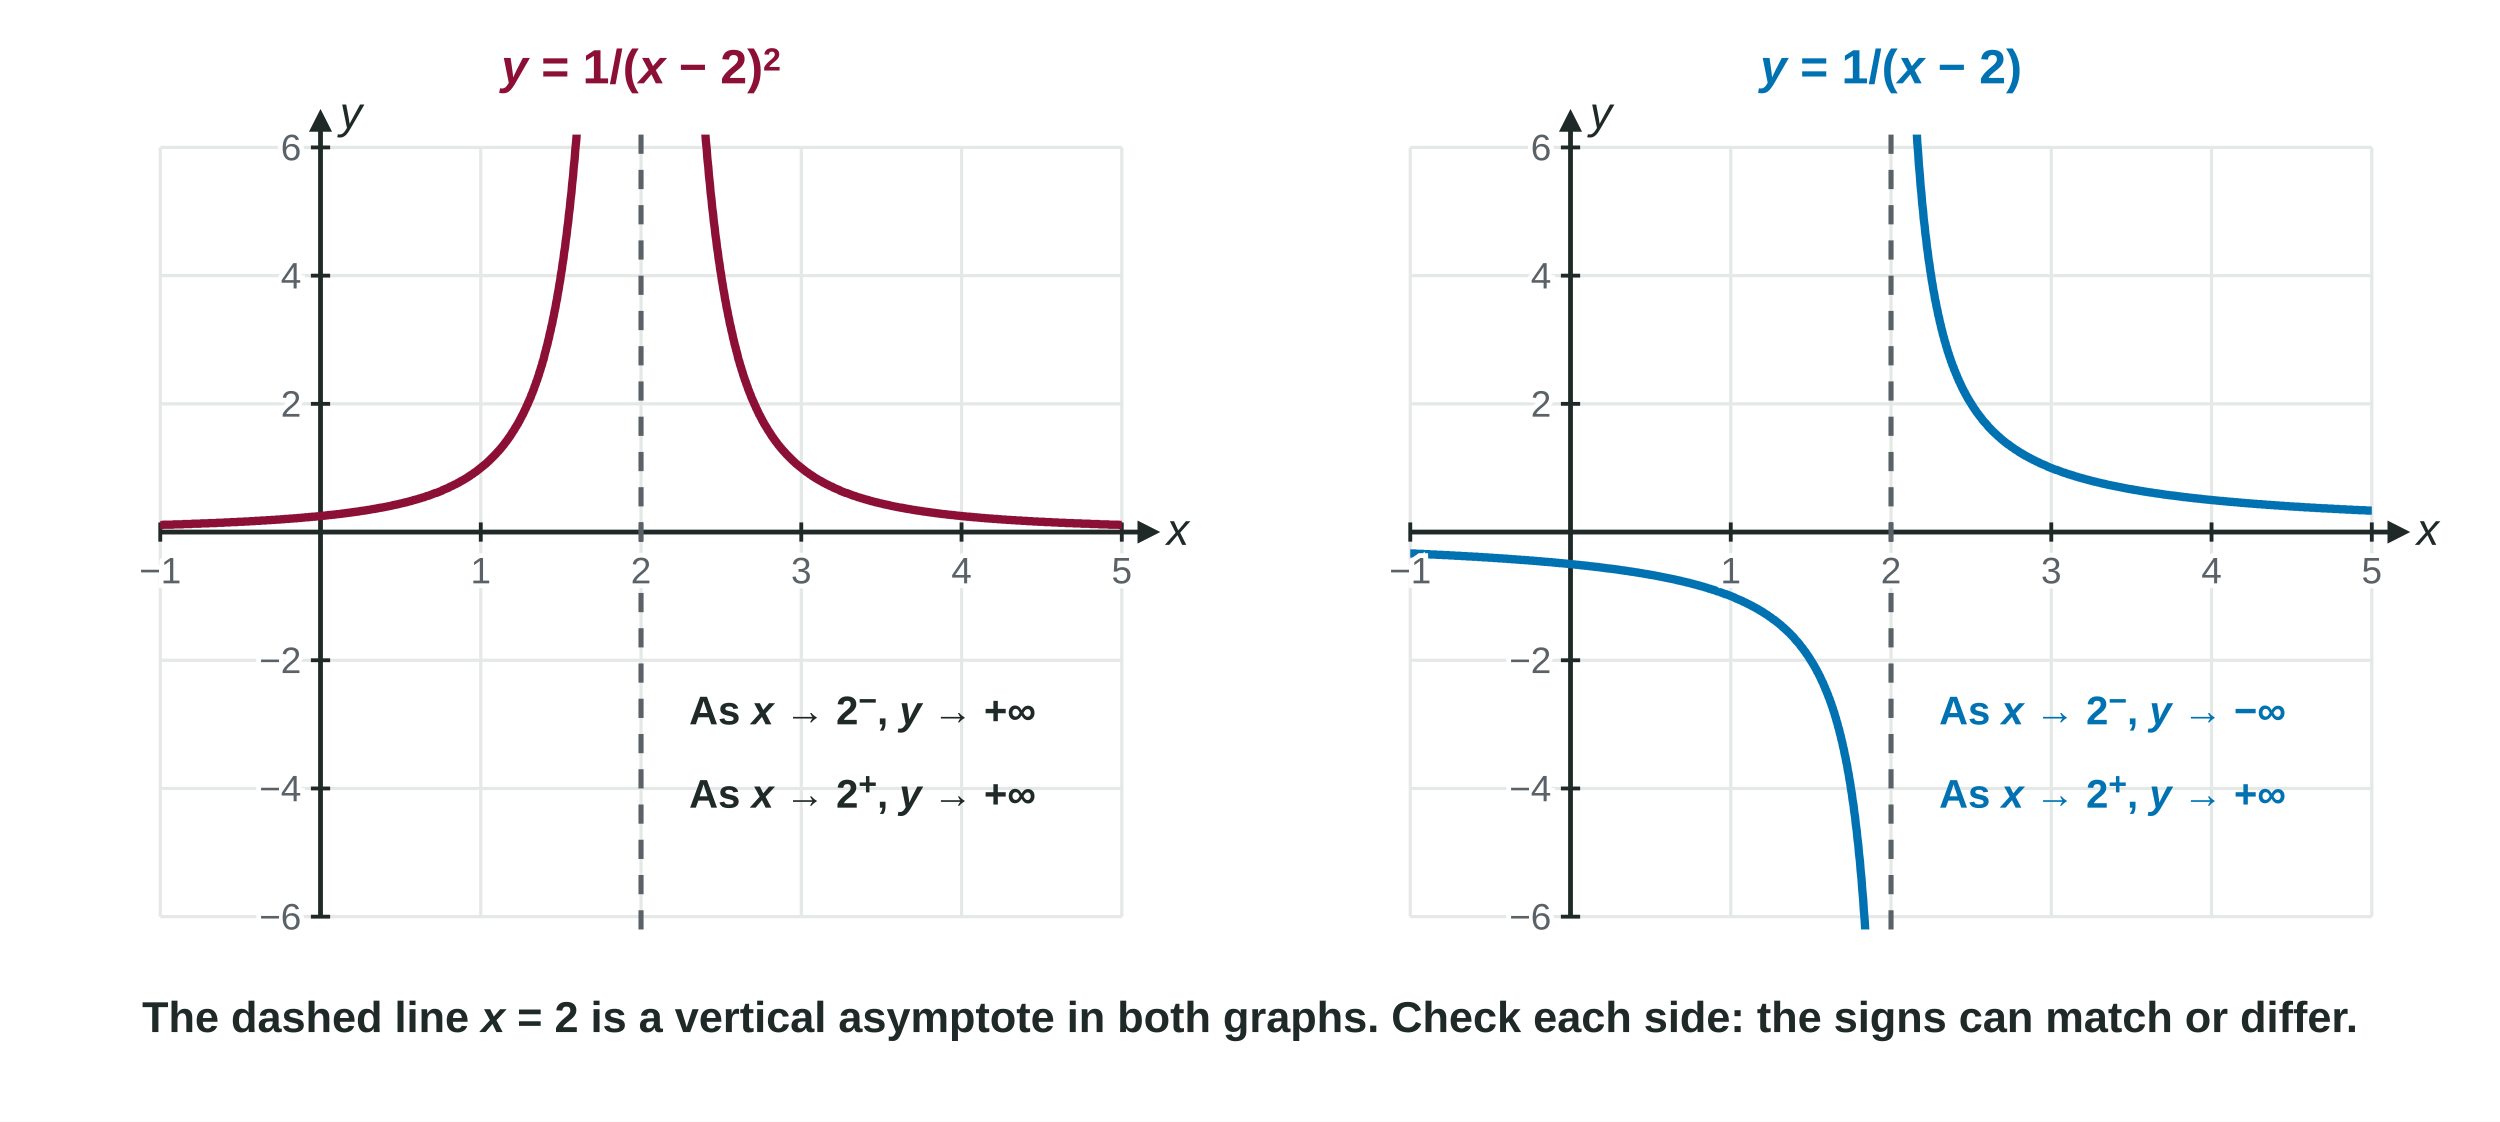
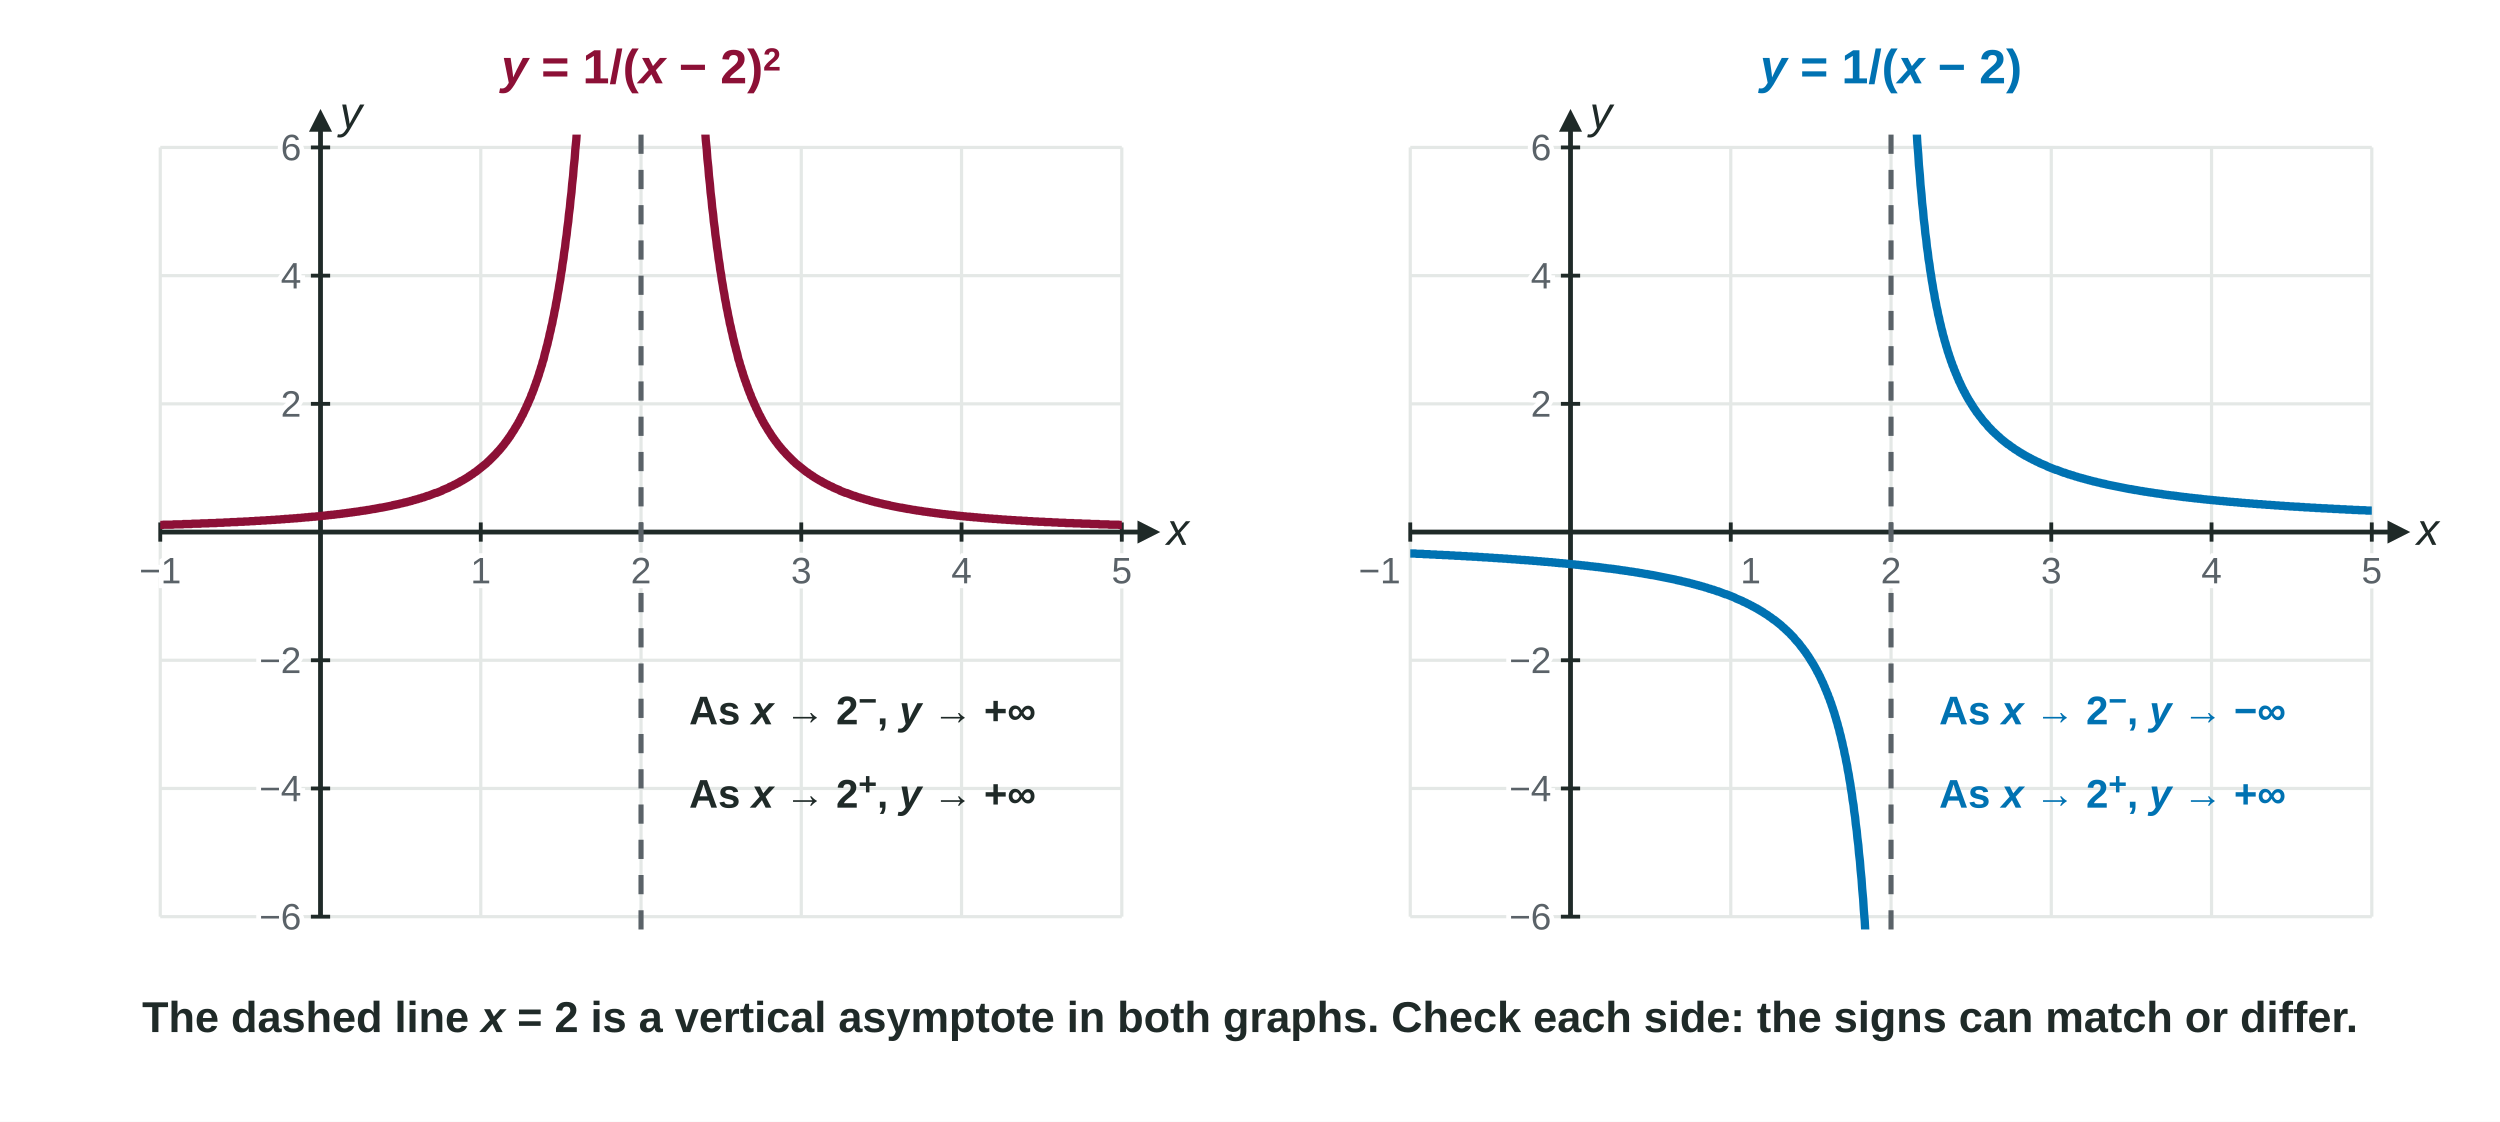
<svg xmlns="http://www.w3.org/2000/svg" viewBox="0 0 780 350" width="780" height="350" role="img" aria-labelledby="infinite-limits-two-cases-t infinite-limits-two-cases-d" font-family="Arial, Helvetica, sans-serif">
  <defs>
    <clipPath id="infinite-limits-two-cases-clip13">
      <rect x="50" y="42" width="300" height="248" />
    </clipPath>
    <clipPath id="infinite-limits-two-cases-clip14">
      <rect x="440" y="42" width="300" height="248" />
    </clipPath>
  </defs>
  <rect width="780" height="350" fill="#FFFFFF" />
  <text x="200" y="26" font-size="15" fill="#8C1036" text-anchor="middle" font-weight="bold">
    <tspan font-style="italic">y</tspan> = 1/(<tspan font-style="italic">x</tspan> − 2)<tspan baseline-shift="super" font-size="10">2</tspan>
  </text>
  <text x="590" y="26" font-size="15" fill="#0072B2" text-anchor="middle" font-weight="bold">
    <tspan font-style="italic">y</tspan> = 1/(<tspan font-style="italic">x</tspan> − 2)</text>
  <line x1="50" y1="46" x2="50" y2="286" stroke="#E4E8E6" stroke-width="1" />
  <line x1="100" y1="46" x2="100" y2="286" stroke="#E4E8E6" stroke-width="1" />
  <line x1="150" y1="46" x2="150" y2="286" stroke="#E4E8E6" stroke-width="1" />
  <line x1="200" y1="46" x2="200" y2="286" stroke="#E4E8E6" stroke-width="1" />
  <line x1="250" y1="46" x2="250" y2="286" stroke="#E4E8E6" stroke-width="1" />
  <line x1="300" y1="46" x2="300" y2="286" stroke="#E4E8E6" stroke-width="1" />
  <line x1="350" y1="46" x2="350" y2="286" stroke="#E4E8E6" stroke-width="1" />
  <line x1="50" y1="286" x2="350" y2="286" stroke="#E4E8E6" stroke-width="1" />
  <line x1="50" y1="246" x2="350" y2="246" stroke="#E4E8E6" stroke-width="1" />
  <line x1="50" y1="206" x2="350" y2="206" stroke="#E4E8E6" stroke-width="1" />
  <line x1="50" y1="166" x2="350" y2="166" stroke="#E4E8E6" stroke-width="1" />
  <line x1="50" y1="126" x2="350" y2="126" stroke="#E4E8E6" stroke-width="1" />
  <line x1="50" y1="86" x2="350" y2="86" stroke="#E4E8E6" stroke-width="1" />
  <line x1="50" y1="46" x2="350" y2="46" stroke="#E4E8E6" stroke-width="1" />
  <line x1="50" y1="166" x2="358" y2="166" stroke="#1F2A28" stroke-width="1.5" />
  <polygon points="362,166 354.9,169.6 354.9,162.4" fill="#1F2A28" />
  <line x1="100" y1="286" x2="100" y2="38" stroke="#1F2A28" stroke-width="1.5" />
  <polygon points="100,34 103.6,41.1 96.4,41.1" fill="#1F2A28" />
  <line x1="50" y1="163" x2="50" y2="169" stroke="#1F2A28" stroke-width="1.2" />
  <line x1="150" y1="163" x2="150" y2="169" stroke="#1F2A28" stroke-width="1.2" />
  <line x1="200" y1="163" x2="200" y2="169" stroke="#1F2A28" stroke-width="1.2" />
  <line x1="250" y1="163" x2="250" y2="169" stroke="#1F2A28" stroke-width="1.2" />
  <line x1="300" y1="163" x2="300" y2="169" stroke="#1F2A28" stroke-width="1.2" />
  <line x1="350" y1="163" x2="350" y2="169" stroke="#1F2A28" stroke-width="1.2" />
  <line x1="97" y1="286" x2="103" y2="286" stroke="#1F2A28" stroke-width="1.2" />
  <line x1="97" y1="246" x2="103" y2="246" stroke="#1F2A28" stroke-width="1.2" />
  <line x1="97" y1="206" x2="103" y2="206" stroke="#1F2A28" stroke-width="1.2" />
  <line x1="97" y1="126" x2="103" y2="126" stroke="#1F2A28" stroke-width="1.2" />
  <line x1="97" y1="86" x2="103" y2="86" stroke="#1F2A28" stroke-width="1.2" />
  <line x1="97" y1="46" x2="103" y2="46" stroke="#1F2A28" stroke-width="1.2" />
  <text x="364" y="170" font-size="14" fill="#1F2A28" text-anchor="start">
    <tspan font-style="italic">x</tspan>
  </text>
  <text x="106" y="40" font-size="14" fill="#1F2A28" text-anchor="start">
    <tspan font-style="italic">y</tspan>
  </text>
  <line x1="200" y1="42" x2="200" y2="290" stroke="#5A6268" stroke-width="1.6" stroke-dasharray="6 5" />
  <path d="M50 163.8L50.2 163.8L50.5 163.8L50.7 163.8L51 163.7L51.2 163.7L51.5 163.7L51.7 163.7L52 163.7L52.2 163.7L52.5 163.7L52.7 163.7L53 163.7L53.2 163.7L53.5 163.7L53.7 163.7L54 163.7L54.2 163.6L54.5 163.6L54.7 163.6L55 163.6L55.2 163.6L55.5 163.6L55.7 163.6L56 163.6L56.2 163.6L56.5 163.6L56.7 163.6L57 163.6L57.2 163.5L57.5 163.5L57.7 163.5L58 163.5L58.2 163.5L58.5 163.5L58.7 163.5L59 163.5L59.2 163.5L59.5 163.5L59.7 163.5L60 163.4L60.2 163.4L60.5 163.4L60.7 163.4L61 163.4L61.2 163.4L61.5 163.4L61.7 163.4L62 163.4L62.2 163.4L62.5 163.4L62.7 163.3L63 163.3L63.2 163.3L63.5 163.3L63.7 163.3L64 163.3L64.2 163.3L64.5 163.3L64.7 163.3L65 163.3L65.2 163.2L65.5 163.2L65.7 163.2L66 163.2L66.2 163.2L66.5 163.2L66.7 163.2L67 163.2L67.2 163.2L67.5 163.2L67.7 163.1L68 163.1L68.2 163.1L68.5 163.1L68.7 163.1L69 163.1L69.2 163.1L69.5 163.1L69.7 163.1L70 163L70.2 163L70.5 163L70.7 163L71 163L71.2 163L71.5 163L71.7 163L72 162.9L72.2 162.9L72.5 162.9L72.7 162.9L73 162.9L73.2 162.9L73.5 162.9L73.7 162.9L74 162.9L74.2 162.8L74.5 162.8L74.7 162.8L75 162.8L75.2 162.8L75.5 162.8L75.7 162.8L76 162.8L76.2 162.7L76.5 162.7L76.7 162.7L77 162.7L77.2 162.7L77.5 162.7L77.7 162.7L78 162.6L78.2 162.6L78.5 162.6L78.7 162.6L79 162.6L79.2 162.6L79.5 162.6L79.7 162.5L80 162.5L80.2 162.5L80.4 162.5L80.7 162.5L80.9 162.5L81.2 162.5L81.4 162.4L81.7 162.4L81.9 162.4L82.2 162.4L82.4 162.4L82.7 162.4L82.9 162.4L83.2 162.3L83.4 162.3L83.7 162.3L83.9 162.3L84.2 162.3L84.4 162.3L84.7 162.2L84.9 162.2L85.2 162.2L85.4 162.2L85.7 162.2L85.9 162.2L86.2 162.1L86.4 162.1L86.7 162.1L86.9 162.1L87.2 162.1L87.4 162.1L87.7 162L87.9 162L88.2 162L88.4 162L88.7 162L88.9 161.9L89.2 161.9L89.4 161.9L89.7 161.9L89.9 161.9L90.2 161.9L90.4 161.8L90.7 161.8L90.9 161.8L91.2 161.8L91.4 161.8L91.7 161.7L91.9 161.7L92.2 161.7L92.4 161.7L92.7 161.7L92.9 161.6L93.2 161.6L93.4 161.6L93.7 161.6L93.9 161.6L94.2 161.5L94.4 161.5L94.7 161.5L94.9 161.5L95.2 161.4L95.4 161.4L95.7 161.4L95.9 161.4L96.2 161.4L96.4 161.3L96.7 161.3L96.9 161.3L97.2 161.3L97.4 161.2L97.7 161.2L97.9 161.2L98.2 161.2L98.4 161.2L98.7 161.1L98.9 161.1L99.2 161.1L99.4 161.1L99.7 161L99.9 161L100.2 161L100.4 161L100.7 160.9L100.9 160.9L101.2 160.9L101.4 160.9L101.7 160.8L101.9 160.8L102.2 160.8L102.4 160.7L102.7 160.7L102.9 160.7L103.2 160.7L103.4 160.6L103.7 160.6L103.9 160.6L104.2 160.6L104.4 160.5L104.7 160.5L104.9 160.5L105.2 160.4L105.4 160.4L105.7 160.4L105.9 160.4L106.2 160.3L106.4 160.3L106.7 160.3L106.9 160.2L107.2 160.2L107.4 160.2L107.7 160.1L107.9 160.1L108.2 160.1L108.4 160L108.7 160L108.9 160L109.2 159.9L109.4 159.9L109.7 159.9L109.9 159.8L110.1 159.8L110.4 159.8L110.6 159.7L110.9 159.7L111.1 159.7L111.4 159.6L111.6 159.6L111.9 159.6L112.1 159.5L112.4 159.5L112.6 159.4L112.9 159.4L113.1 159.4L113.4 159.3L113.6 159.3L113.9 159.3L114.1 159.2L114.4 159.2L114.6 159.1L114.9 159.1L115.1 159.1L115.4 159L115.6 159L115.9 158.9L116.1 158.9L116.4 158.8L116.6 158.8L116.9 158.8L117.1 158.7L117.4 158.7L117.6 158.6L117.9 158.6L118.1 158.5L118.4 158.5L118.6 158.4L118.9 158.4L119.1 158.4L119.4 158.3L119.6 158.3L119.9 158.2L120.1 158.2L120.4 158.1L120.6 158.1L120.9 158L121.1 158L121.4 157.9L121.6 157.9L121.9 157.8L122.1 157.8L122.4 157.7L122.6 157.6L122.9 157.6L123.1 157.5L123.4 157.5L123.6 157.4L123.9 157.4L124.1 157.3L124.4 157.3L124.6 157.2L124.9 157.1L125.1 157.1L125.4 157L125.6 157L125.9 156.9L126.1 156.8L126.4 156.8L126.6 156.7L126.9 156.7L127.1 156.6L127.4 156.5L127.6 156.5L127.9 156.4L128.1 156.3L128.4 156.3L128.6 156.2L128.9 156.1L129.1 156L129.4 156L129.6 155.9L129.9 155.8L130.1 155.8L130.4 155.7L130.6 155.6L130.9 155.5L131.1 155.5L131.4 155.4L131.6 155.3L131.9 155.2L132.1 155.2L132.4 155.1L132.6 155L132.9 154.9L133.1 154.8L133.4 154.7L133.6 154.7L133.9 154.6L134.1 154.5L134.4 154.4L134.6 154.3L134.9 154.2L135.1 154.1L135.4 154L135.6 153.9L135.9 153.8L136.1 153.8L136.4 153.7L136.6 153.6L136.9 153.5L137.1 153.4L137.4 153.3L137.6 153.2L137.9 153.1L138.1 152.9L138.4 152.8L138.6 152.7L138.9 152.6L139.1 152.5L139.4 152.4L139.6 152.3L139.9 152.2L140.1 152.1L140.3 151.9L140.6 151.8L140.8 151.7L141.1 151.6L141.3 151.5L141.6 151.3L141.8 151.2L142.1 151.1L142.3 151L142.6 150.8L142.8 150.7L143.1 150.6L143.3 150.4L143.6 150.3L143.8 150.1L144.1 150L144.3 149.9L144.6 149.7L144.8 149.6L145.1 149.4L145.3 149.3L145.6 149.1L145.8 149L146.1 148.8L146.3 148.6L146.6 148.5L146.8 148.3L147.1 148.1L147.3 148L147.6 147.8L147.8 147.6L148.1 147.4L148.3 147.3L148.6 147.1L148.8 146.9L149.1 146.7L149.3 146.5L149.6 146.3L149.8 146.1L150.1 145.9L150.3 145.7L150.6 145.5L150.8 145.3L151.1 145.1L151.3 144.9L151.6 144.7L151.8 144.5L152.1 144.2L152.3 144L152.6 143.8L152.8 143.5L153.1 143.3L153.3 143L153.6 142.8L153.8 142.5L154.1 142.3L154.3 142L154.6 141.8L154.8 141.5L155.1 141.2L155.3 140.9L155.6 140.7L155.8 140.4L156.1 140.1L156.3 139.8L156.6 139.5L156.8 139.2L157.1 138.9L157.3 138.6L157.6 138.2L157.8 137.9L158.1 137.6L158.3 137.2L158.6 136.9L158.8 136.5L159.1 136.2L159.3 135.8L159.6 135.4L159.8 135L160.1 134.6L160.3 134.3L160.6 133.8L160.8 133.4L161.1 133L161.3 132.6L161.6 132.2L161.8 131.7L162.1 131.3L162.3 130.8L162.6 130.3L162.8 129.8L163.1 129.4L163.3 128.9L163.6 128.3L163.8 127.8L164.1 127.3L164.3 126.7L164.6 126.2L164.8 125.6L165.1 125L165.3 124.5L165.6 123.9L165.8 123.2L166.1 122.6L166.3 122L166.6 121.3L166.8 120.6L167.1 119.9L167.3 119.2L167.6 118.5L167.8 117.8L168.1 117L168.3 116.2L168.6 115.4L168.8 114.6L169.1 113.8L169.3 112.9L169.6 112.1L169.8 111.2L170 110.3L170.3 109.3L170.5 108.4L170.8 107.4L171 106.4L171.3 105.3L171.5 104.2L171.8 103.1L172 102L172.3 100.9L172.5 99.7L172.8 98.4L173 97.2L173.3 95.9L173.5 94.6L173.8 93.2L174 91.8L174.3 90.3L174.5 88.9L174.8 87.3L175 85.7L175.3 84.1L175.5 82.4L175.8 80.7L176 78.9L176.3 77.1L176.5 75.2L176.8 73.2L177 71.2L177.3 69.1L177.5 66.9L177.8 64.7L178 62.4L178.3 60L178.5 57.5L178.8 54.9L179 52.2L179.3 49.5L179.5 46.6L179.8 43.7L180 40.6L180.3 37.4L180.5 34.1L180.8 30.6L181 27L181.3 23.3L181.5 19.4L181.8 15.4L182 11.2L182.3 6.8L182.5 2.2L182.8 -2.6L183 -7.6L183.3 -12.8L183.5 -18.3L183.8 -24L184 -30L184.3 -36.2L184.5 -42.8L184.8 -49.7L185 -57L185.3 -64.6L185.5 -72.6L185.8 -81L186 -89.9L186.3 -99.3L186.5 -109.2L186.8 -119.7L187 -130.8L187.3 -142.6L187.5 -155L187.8 -168.3L188 -182.4L188.3 -194L188.5 -194L188.8 -194L189 -194L189.3 -194L189.5 -194L189.8 -194L190 -194L190.3 -194L190.5 -194L190.8 -194L191 -194L191.3 -194L191.5 -194L191.8 -194L192 -194L192.3 -194L192.5 -194L192.8 -194L193 -194L193.3 -194L193.5 -194L193.8 -194L194 -194L194.3 -194L194.5 -194L194.8 -194L195 -194L195.3 -194L195.5 -194L195.8 -194L196 -194L196.3 -194L196.5 -194L196.8 -194L197 -194L197.3 -194L197.5 -194L197.8 -194L198 -194L198.3 -194L198.5 -194L198.8 -194L199 -194L199.3 -194L199.5 -194L199.8 -194" fill="none" stroke="#8C1036" stroke-width="2.6" stroke-linejoin="round" stroke-linecap="round" clip-path="url(#infinite-limits-two-cases-clip13)" />
  <path d="M200.3 -194L200.5 -194L200.7 -194L201 -194L201.2 -194L201.5 -194L201.7 -194L202 -194L202.2 -194L202.5 -194L202.7 -194L203 -194L203.2 -194L203.5 -194L203.7 -194L204 -194L204.2 -194L204.5 -194L204.7 -194L205 -194L205.2 -194L205.5 -194L205.7 -194L206 -194L206.2 -194L206.5 -194L206.7 -194L207 -194L207.2 -194L207.5 -194L207.7 -194L208 -194L208.2 -194L208.5 -194L208.7 -194L209 -194L209.2 -194L209.5 -194L209.7 -194L210 -194L210.2 -194L210.5 -194L210.7 -194L211 -194L211.2 -194L211.5 -194L211.7 -194L212 -182.4L212.2 -168.3L212.5 -155L212.7 -142.6L213 -130.8L213.2 -119.7L213.5 -109.2L213.7 -99.3L214 -89.9L214.2 -81L214.5 -72.6L214.7 -64.6L215 -57L215.2 -49.7L215.5 -42.8L215.7 -36.2L216 -30L216.2 -24L216.5 -18.3L216.7 -12.8L217 -7.6L217.2 -2.6L217.5 2.2L217.7 6.8L218 11.2L218.2 15.4L218.5 19.4L218.7 23.3L219 27L219.2 30.6L219.5 34.1L219.7 37.4L220 40.6L220.2 43.7L220.5 46.6L220.7 49.5L221 52.2L221.2 54.9L221.5 57.5L221.7 60L222 62.4L222.2 64.7L222.5 66.9L222.7 69.1L223 71.2L223.2 73.2L223.5 75.2L223.7 77.1L224 78.9L224.2 80.7L224.5 82.4L224.7 84.1L225 85.7L225.2 87.3L225.5 88.9L225.7 90.3L226 91.8L226.2 93.2L226.5 94.6L226.7 95.9L227 97.2L227.2 98.4L227.5 99.7L227.7 100.9L228 102L228.2 103.1L228.5 104.2L228.7 105.3L229 106.4L229.2 107.4L229.5 108.4L229.7 109.3L230 110.3L230.2 111.2L230.4 112.1L230.7 112.9L230.9 113.8L231.2 114.6L231.4 115.4L231.7 116.2L231.9 117L232.2 117.8L232.4 118.5L232.7 119.2L232.9 119.9L233.2 120.6L233.4 121.3L233.7 122L233.9 122.6L234.2 123.2L234.4 123.9L234.7 124.5L234.9 125L235.2 125.6L235.4 126.2L235.7 126.7L235.9 127.3L236.2 127.8L236.4 128.3L236.7 128.9L236.9 129.4L237.2 129.8L237.4 130.3L237.7 130.8L237.9 131.3L238.2 131.7L238.4 132.2L238.7 132.6L238.9 133L239.2 133.4L239.4 133.8L239.7 134.3L239.9 134.6L240.2 135L240.4 135.4L240.7 135.8L240.9 136.2L241.2 136.5L241.4 136.9L241.7 137.2L241.9 137.6L242.2 137.9L242.4 138.2L242.7 138.6L242.9 138.9L243.2 139.2L243.4 139.5L243.7 139.8L243.9 140.1L244.2 140.4L244.4 140.7L244.7 140.9L244.9 141.2L245.2 141.5L245.4 141.8L245.7 142L245.9 142.3L246.2 142.5L246.4 142.8L246.7 143L246.9 143.3L247.2 143.5L247.4 143.8L247.7 144L247.9 144.2L248.2 144.5L248.4 144.7L248.7 144.9L248.9 145.1L249.2 145.3L249.4 145.5L249.7 145.7L249.9 145.9L250.2 146.1L250.4 146.3L250.7 146.5L250.9 146.7L251.2 146.9L251.4 147.1L251.7 147.3L251.9 147.4L252.2 147.6L252.4 147.8L252.7 148L252.9 148.1L253.2 148.3L253.4 148.5L253.7 148.6L253.9 148.8L254.2 149L254.4 149.1L254.7 149.3L254.9 149.4L255.2 149.6L255.4 149.7L255.7 149.9L255.9 150L256.2 150.1L256.4 150.3L256.7 150.4L256.9 150.6L257.2 150.7L257.4 150.8L257.7 151L257.9 151.1L258.2 151.2L258.4 151.3L258.7 151.5L258.9 151.6L259.2 151.7L259.4 151.8L259.7 151.9L259.9 152.1L260.2 152.2L260.4 152.3L260.6 152.4L260.9 152.5L261.1 152.6L261.4 152.7L261.6 152.8L261.9 152.9L262.1 153.1L262.4 153.2L262.6 153.3L262.9 153.4L263.1 153.5L263.4 153.6L263.6 153.7L263.9 153.8L264.1 153.8L264.4 153.9L264.6 154L264.9 154.1L265.1 154.2L265.4 154.3L265.6 154.4L265.9 154.5L266.1 154.6L266.4 154.7L266.6 154.7L266.9 154.8L267.1 154.9L267.4 155L267.6 155.1L267.9 155.2L268.1 155.2L268.4 155.3L268.6 155.4L268.9 155.5L269.1 155.5L269.4 155.6L269.6 155.7L269.9 155.8L270.1 155.8L270.4 155.9L270.6 156L270.9 156L271.1 156.1L271.4 156.2L271.6 156.3L271.9 156.3L272.1 156.4L272.4 156.5L272.6 156.5L272.9 156.6L273.1 156.7L273.4 156.7L273.6 156.8L273.9 156.8L274.1 156.9L274.4 157L274.6 157L274.9 157.1L275.1 157.1L275.4 157.2L275.6 157.3L275.9 157.3L276.1 157.4L276.4 157.4L276.6 157.5L276.9 157.5L277.1 157.6L277.4 157.6L277.6 157.7L277.9 157.8L278.1 157.8L278.4 157.9L278.6 157.9L278.9 158L279.1 158L279.4 158.1L279.6 158.1L279.9 158.2L280.1 158.2L280.4 158.3L280.6 158.3L280.9 158.4L281.1 158.4L281.4 158.4L281.6 158.5L281.9 158.5L282.1 158.6L282.4 158.6L282.6 158.7L282.9 158.7L283.1 158.8L283.4 158.8L283.6 158.8L283.9 158.9L284.1 158.9L284.4 159L284.6 159L284.9 159.1L285.1 159.1L285.4 159.1L285.6 159.2L285.9 159.2L286.1 159.3L286.4 159.3L286.6 159.3L286.9 159.4L287.1 159.4L287.4 159.4L287.6 159.5L287.9 159.5L288.1 159.6L288.4 159.6L288.6 159.6L288.9 159.7L289.1 159.7L289.4 159.7L289.6 159.8L289.9 159.8L290.1 159.8L290.3 159.9L290.6 159.9L290.8 159.9L291.1 160L291.3 160L291.6 160L291.8 160.1L292.1 160.1L292.3 160.1L292.6 160.2L292.8 160.2L293.1 160.2L293.3 160.3L293.6 160.3L293.8 160.3L294.1 160.4L294.3 160.4L294.6 160.4L294.8 160.4L295.1 160.5L295.3 160.5L295.6 160.5L295.8 160.6L296.1 160.6L296.3 160.6L296.6 160.6L296.8 160.7L297.1 160.7L297.3 160.7L297.6 160.7L297.8 160.8L298.1 160.8L298.3 160.8L298.6 160.9L298.8 160.9L299.1 160.9L299.3 160.9L299.6 161L299.8 161L300.1 161L300.3 161L300.6 161.1L300.8 161.1L301.1 161.1L301.3 161.1L301.6 161.2L301.8 161.2L302.1 161.2L302.3 161.2L302.6 161.2L302.8 161.3L303.1 161.3L303.3 161.3L303.6 161.3L303.8 161.4L304.1 161.4L304.3 161.4L304.6 161.4L304.8 161.4L305.1 161.5L305.3 161.5L305.6 161.5L305.8 161.5L306.1 161.6L306.3 161.6L306.6 161.6L306.8 161.6L307.1 161.6L307.3 161.7L307.6 161.7L307.8 161.7L308.1 161.7L308.3 161.7L308.6 161.8L308.8 161.8L309.1 161.8L309.3 161.8L309.6 161.8L309.8 161.9L310.1 161.9L310.3 161.9L310.6 161.9L310.8 161.9L311.1 161.9L311.3 162L311.6 162L311.8 162L312.1 162L312.3 162L312.6 162.1L312.8 162.1L313.1 162.1L313.3 162.1L313.6 162.1L313.8 162.1L314.1 162.2L314.3 162.2L314.6 162.2L314.8 162.2L315.1 162.2L315.3 162.2L315.6 162.3L315.8 162.3L316.1 162.3L316.3 162.3L316.6 162.3L316.8 162.3L317.1 162.4L317.3 162.4L317.6 162.4L317.8 162.4L318.1 162.4L318.3 162.4L318.6 162.4L318.8 162.5L319.1 162.5L319.3 162.5L319.6 162.5L319.8 162.5L320.1 162.5L320.3 162.5L320.5 162.6L320.8 162.6L321 162.6L321.3 162.6L321.5 162.6L321.8 162.6L322 162.6L322.3 162.7L322.5 162.7L322.8 162.7L323 162.7L323.3 162.7L323.5 162.7L323.8 162.7L324 162.8L324.3 162.8L324.5 162.8L324.8 162.8L325 162.8L325.3 162.8L325.5 162.8L325.8 162.8L326 162.9L326.3 162.9L326.5 162.9L326.8 162.9L327 162.9L327.3 162.9L327.5 162.9L327.8 162.9L328 162.9L328.3 163L328.5 163L328.8 163L329 163L329.3 163L329.5 163L329.8 163L330 163L330.3 163.1L330.5 163.1L330.8 163.1L331 163.1L331.3 163.1L331.5 163.1L331.8 163.1L332 163.1L332.3 163.1L332.5 163.2L332.8 163.2L333 163.2L333.3 163.2L333.5 163.2L333.8 163.2L334 163.2L334.3 163.2L334.5 163.2L334.8 163.2L335 163.3L335.3 163.3L335.5 163.3L335.8 163.3L336 163.3L336.3 163.3L336.5 163.3L336.8 163.3L337 163.3L337.3 163.3L337.5 163.4L337.8 163.4L338 163.4L338.3 163.4L338.5 163.4L338.8 163.4L339 163.4L339.3 163.4L339.5 163.4L339.8 163.4L340 163.4L340.3 163.5L340.5 163.5L340.8 163.5L341 163.5L341.3 163.5L341.5 163.5L341.8 163.5L342 163.5L342.3 163.5L342.5 163.5L342.8 163.5L343 163.6L343.3 163.6L343.5 163.6L343.8 163.6L344 163.6L344.3 163.6L344.5 163.6L344.8 163.6L345 163.6L345.3 163.6L345.5 163.6L345.8 163.6L346 163.7L346.3 163.7L346.5 163.7L346.8 163.7L347 163.7L347.3 163.7L347.5 163.7L347.8 163.7L348 163.7L348.3 163.7L348.5 163.7L348.8 163.7L349 163.7L349.3 163.8L349.5 163.8L349.8 163.8L350 163.8" fill="none" stroke="#8C1036" stroke-width="2.6" stroke-linejoin="round" stroke-linecap="round" clip-path="url(#infinite-limits-two-cases-clip13)" />
  <text x="215" y="226" font-size="12.5" fill="#1F2A28" text-anchor="start" font-weight="bold">As <tspan font-style="italic">x</tspan> → 2<tspan baseline-shift="super" font-size="10">−</tspan>, <tspan font-style="italic">y</tspan> → +∞</text>
  <text x="215" y="252" font-size="12.5" fill="#1F2A28" text-anchor="start" font-weight="bold">As <tspan font-style="italic">x</tspan> → 2<tspan baseline-shift="super" font-size="10">+</tspan>, <tspan font-style="italic">y</tspan> → +∞</text>
  <text x="50" y="182" font-size="11.5" fill="#5A6268" text-anchor="middle" stroke="#FFFFFF" stroke-width="3" paint-order="stroke">−1</text>
  <text x="150" y="182" font-size="11.5" fill="#5A6268" text-anchor="middle" stroke="#FFFFFF" stroke-width="3" paint-order="stroke">1</text>
  <text x="200" y="182" font-size="11.5" fill="#5A6268" text-anchor="middle" stroke="#FFFFFF" stroke-width="3" paint-order="stroke">2</text>
  <text x="250" y="182" font-size="11.5" fill="#5A6268" text-anchor="middle" stroke="#FFFFFF" stroke-width="3" paint-order="stroke">3</text>
  <text x="300" y="182" font-size="11.5" fill="#5A6268" text-anchor="middle" stroke="#FFFFFF" stroke-width="3" paint-order="stroke">4</text>
  <text x="350" y="182" font-size="11.5" fill="#5A6268" text-anchor="middle" stroke="#FFFFFF" stroke-width="3" paint-order="stroke">5</text>
  <text x="94" y="290" font-size="11.5" fill="#5A6268" text-anchor="end" stroke="#FFFFFF" stroke-width="3" paint-order="stroke">−6</text>
  <text x="94" y="250" font-size="11.5" fill="#5A6268" text-anchor="end" stroke="#FFFFFF" stroke-width="3" paint-order="stroke">−4</text>
  <text x="94" y="210" font-size="11.5" fill="#5A6268" text-anchor="end" stroke="#FFFFFF" stroke-width="3" paint-order="stroke">−2</text>
  <text x="94" y="130" font-size="11.5" fill="#5A6268" text-anchor="end" stroke="#FFFFFF" stroke-width="3" paint-order="stroke">2</text>
  <text x="94" y="90" font-size="11.5" fill="#5A6268" text-anchor="end" stroke="#FFFFFF" stroke-width="3" paint-order="stroke">4</text>
  <text x="94" y="50" font-size="11.5" fill="#5A6268" text-anchor="end" stroke="#FFFFFF" stroke-width="3" paint-order="stroke">6</text>
  <line x1="440" y1="46" x2="440" y2="286" stroke="#E4E8E6" stroke-width="1" />
  <line x1="490" y1="46" x2="490" y2="286" stroke="#E4E8E6" stroke-width="1" />
  <line x1="540" y1="46" x2="540" y2="286" stroke="#E4E8E6" stroke-width="1" />
  <line x1="590" y1="46" x2="590" y2="286" stroke="#E4E8E6" stroke-width="1" />
  <line x1="640" y1="46" x2="640" y2="286" stroke="#E4E8E6" stroke-width="1" />
  <line x1="690" y1="46" x2="690" y2="286" stroke="#E4E8E6" stroke-width="1" />
  <line x1="740" y1="46" x2="740" y2="286" stroke="#E4E8E6" stroke-width="1" />
  <line x1="440" y1="286" x2="740" y2="286" stroke="#E4E8E6" stroke-width="1" />
  <line x1="440" y1="246" x2="740" y2="246" stroke="#E4E8E6" stroke-width="1" />
  <line x1="440" y1="206" x2="740" y2="206" stroke="#E4E8E6" stroke-width="1" />
  <line x1="440" y1="166" x2="740" y2="166" stroke="#E4E8E6" stroke-width="1" />
  <line x1="440" y1="126" x2="740" y2="126" stroke="#E4E8E6" stroke-width="1" />
  <line x1="440" y1="86" x2="740" y2="86" stroke="#E4E8E6" stroke-width="1" />
  <line x1="440" y1="46" x2="740" y2="46" stroke="#E4E8E6" stroke-width="1" />
  <line x1="440" y1="166" x2="748" y2="166" stroke="#1F2A28" stroke-width="1.5" />
  <polygon points="752,166 744.9,169.6 744.9,162.4" fill="#1F2A28" />
  <line x1="490" y1="286" x2="490" y2="38" stroke="#1F2A28" stroke-width="1.5" />
  <polygon points="490,34 493.6,41.1 486.4,41.1" fill="#1F2A28" />
  <line x1="440" y1="163" x2="440" y2="169" stroke="#1F2A28" stroke-width="1.2" />
  <line x1="540" y1="163" x2="540" y2="169" stroke="#1F2A28" stroke-width="1.2" />
  <line x1="590" y1="163" x2="590" y2="169" stroke="#1F2A28" stroke-width="1.2" />
  <line x1="640" y1="163" x2="640" y2="169" stroke="#1F2A28" stroke-width="1.2" />
  <line x1="690" y1="163" x2="690" y2="169" stroke="#1F2A28" stroke-width="1.2" />
  <line x1="740" y1="163" x2="740" y2="169" stroke="#1F2A28" stroke-width="1.2" />
  <line x1="487" y1="286" x2="493" y2="286" stroke="#1F2A28" stroke-width="1.2" />
  <line x1="487" y1="246" x2="493" y2="246" stroke="#1F2A28" stroke-width="1.2" />
  <line x1="487" y1="206" x2="493" y2="206" stroke="#1F2A28" stroke-width="1.2" />
  <line x1="487" y1="126" x2="493" y2="126" stroke="#1F2A28" stroke-width="1.2" />
  <line x1="487" y1="86" x2="493" y2="86" stroke="#1F2A28" stroke-width="1.2" />
  <line x1="487" y1="46" x2="493" y2="46" stroke="#1F2A28" stroke-width="1.2" />
  <text x="754" y="170" font-size="14" fill="#1F2A28" text-anchor="start">
    <tspan font-style="italic">x</tspan>
  </text>
  <text x="496" y="40" font-size="14" fill="#1F2A28" text-anchor="start">
    <tspan font-style="italic">y</tspan>
  </text>
  <line x1="590" y1="42" x2="590" y2="290" stroke="#5A6268" stroke-width="1.6" stroke-dasharray="6 5" />
  <path d="M440 172.7L440.2 172.7L440.5 172.7L440.7 172.7L441 172.7L441.2 172.7L441.5 172.7L441.7 172.7L442 172.8L442.2 172.8L442.5 172.8L442.7 172.8L443 172.8L443.2 172.8L443.5 172.8L443.7 172.8L444 172.8L444.2 172.9L444.5 172.9L444.7 172.9L445 172.9L445.2 172.9L445.5 172.9L445.7 172.9L446 172.9L446.2 173L446.5 173L446.7 173L447 173L447.2 173L447.5 173L447.7 173L448 173L448.2 173.1L448.5 173.1L448.7 173.1L449 173.1L449.2 173.1L449.5 173.1L449.7 173.1L450 173.1L450.2 173.2L450.5 173.2L450.7 173.2L451 173.2L451.2 173.2L451.5 173.2L451.7 173.2L452 173.2L452.2 173.3L452.5 173.3L452.7 173.3L453 173.3L453.2 173.3L453.5 173.3L453.7 173.3L454 173.4L454.2 173.4L454.5 173.4L454.7 173.4L455 173.4L455.2 173.4L455.5 173.4L455.7 173.4L456 173.5L456.2 173.5L456.5 173.5L456.7 173.5L457 173.5L457.2 173.5L457.5 173.5L457.7 173.6L458 173.6L458.2 173.6L458.5 173.6L458.7 173.6L459 173.6L459.2 173.6L459.5 173.7L459.7 173.7L460 173.7L460.2 173.7L460.5 173.7L460.7 173.7L461 173.7L461.2 173.8L461.5 173.8L461.7 173.8L462 173.8L462.2 173.8L462.5 173.8L462.7 173.9L463 173.9L463.2 173.9L463.5 173.9L463.7 173.9L464 173.9L464.2 173.9L464.5 174L464.7 174L465 174L465.2 174L465.5 174L465.7 174L466 174.1L466.2 174.1L466.5 174.1L466.7 174.1L467 174.1L467.2 174.1L467.5 174.2L467.7 174.2L468 174.2L468.2 174.2L468.5 174.2L468.7 174.2L469 174.3L469.2 174.3L469.5 174.3L469.7 174.3L470 174.3L470.2 174.3L470.4 174.4L470.7 174.4L470.9 174.4L471.2 174.4L471.4 174.4L471.7 174.5L471.9 174.5L472.2 174.5L472.4 174.5L472.7 174.5L472.9 174.5L473.2 174.6L473.4 174.6L473.7 174.6L473.9 174.6L474.2 174.6L474.4 174.7L474.7 174.7L474.9 174.7L475.2 174.7L475.4 174.7L475.7 174.7L475.9 174.8L476.2 174.8L476.4 174.8L476.7 174.8L476.9 174.8L477.2 174.9L477.4 174.9L477.7 174.9L477.9 174.9L478.2 174.9L478.4 175L478.7 175L478.9 175L479.2 175L479.4 175L479.7 175.1L479.9 175.1L480.2 175.1L480.4 175.1L480.7 175.1L480.9 175.2L481.2 175.2L481.4 175.2L481.7 175.2L481.9 175.3L482.2 175.3L482.4 175.3L482.7 175.3L482.9 175.3L483.2 175.4L483.4 175.4L483.7 175.4L483.9 175.4L484.2 175.4L484.4 175.5L484.7 175.5L484.9 175.5L485.2 175.5L485.4 175.6L485.7 175.6L485.9 175.6L486.2 175.6L486.4 175.7L486.7 175.7L486.9 175.7L487.2 175.7L487.4 175.7L487.7 175.8L487.9 175.8L488.2 175.8L488.4 175.8L488.7 175.9L488.9 175.9L489.2 175.9L489.4 175.9L489.7 176L489.9 176L490.2 176L490.4 176L490.7 176.1L490.9 176.1L491.2 176.1L491.4 176.1L491.7 176.2L491.9 176.2L492.2 176.2L492.4 176.2L492.7 176.3L492.9 176.3L493.2 176.3L493.4 176.4L493.7 176.4L493.9 176.4L494.2 176.4L494.4 176.5L494.7 176.5L494.9 176.5L495.2 176.5L495.4 176.6L495.7 176.6L495.9 176.6L496.2 176.7L496.4 176.7L496.7 176.7L496.9 176.7L497.2 176.8L497.4 176.8L497.7 176.8L497.9 176.9L498.2 176.9L498.4 176.9L498.7 176.9L498.9 177L499.2 177L499.4 177L499.7 177.1L499.9 177.1L500.1 177.1L500.4 177.2L500.6 177.2L500.9 177.2L501.1 177.3L501.4 177.3L501.6 177.3L501.9 177.4L502.1 177.4L502.4 177.4L502.6 177.4L502.9 177.5L503.1 177.5L503.4 177.5L503.6 177.6L503.9 177.6L504.1 177.6L504.4 177.7L504.6 177.7L504.9 177.7L505.1 177.8L505.4 177.8L505.6 177.9L505.9 177.9L506.1 177.9L506.4 178L506.6 178L506.9 178L507.1 178.1L507.4 178.1L507.6 178.1L507.9 178.2L508.1 178.2L508.4 178.3L508.6 178.3L508.9 178.3L509.1 178.4L509.4 178.4L509.6 178.4L509.9 178.5L510.1 178.5L510.4 178.6L510.6 178.6L510.9 178.6L511.1 178.7L511.4 178.7L511.6 178.8L511.9 178.8L512.1 178.8L512.4 178.9L512.6 178.9L512.9 179L513.1 179L513.4 179.1L513.6 179.1L513.9 179.1L514.1 179.2L514.4 179.2L514.6 179.3L514.9 179.3L515.1 179.4L515.4 179.4L515.6 179.4L515.9 179.5L516.1 179.5L516.4 179.6L516.6 179.6L516.9 179.7L517.1 179.7L517.4 179.8L517.6 179.8L517.9 179.9L518.1 179.9L518.4 180L518.6 180L518.9 180.1L519.1 180.1L519.4 180.2L519.6 180.2L519.9 180.3L520.1 180.3L520.4 180.4L520.6 180.4L520.9 180.5L521.1 180.5L521.4 180.6L521.6 180.6L521.9 180.7L522.1 180.7L522.4 180.8L522.6 180.8L522.9 180.9L523.1 181L523.4 181L523.6 181.1L523.9 181.1L524.1 181.2L524.4 181.2L524.6 181.3L524.9 181.4L525.1 181.4L525.4 181.5L525.6 181.5L525.9 181.6L526.1 181.7L526.4 181.7L526.6 181.8L526.9 181.8L527.1 181.9L527.4 182L527.6 182L527.9 182.1L528.1 182.2L528.4 182.2L528.6 182.3L528.9 182.4L529.1 182.4L529.4 182.5L529.6 182.6L529.9 182.6L530.1 182.7L530.3 182.8L530.6 182.8L530.8 182.9L531.1 183L531.3 183L531.6 183.1L531.8 183.2L532.1 183.3L532.3 183.3L532.6 183.4L532.8 183.5L533.1 183.6L533.3 183.7L533.6 183.7L533.8 183.8L534.1 183.9L534.3 184L534.6 184L534.8 184.1L535.1 184.2L535.3 184.3L535.6 184.4L535.8 184.5L536.1 184.5L536.3 184.6L536.6 184.7L536.8 184.8L537.1 184.9L537.3 185L537.6 185.1L537.8 185.2L538.1 185.3L538.3 185.4L538.6 185.4L538.8 185.5L539.1 185.6L539.3 185.7L539.6 185.8L539.8 185.9L540.1 186L540.3 186.1L540.6 186.2L540.8 186.3L541.1 186.4L541.3 186.5L541.6 186.7L541.8 186.8L542.1 186.9L542.3 187L542.6 187.1L542.8 187.2L543.1 187.3L543.3 187.4L543.6 187.5L543.8 187.7L544.1 187.8L544.3 187.9L544.6 188L544.8 188.1L545.1 188.3L545.3 188.4L545.6 188.5L545.8 188.6L546.1 188.8L546.3 188.9L546.6 189L546.8 189.2L547.1 189.3L547.3 189.4L547.6 189.6L547.8 189.7L548.1 189.8L548.3 190L548.6 190.1L548.8 190.3L549.1 190.4L549.3 190.6L549.6 190.7L549.8 190.9L550.1 191L550.3 191.2L550.6 191.4L550.8 191.5L551.1 191.7L551.3 191.8L551.6 192L551.8 192.2L552.1 192.4L552.3 192.5L552.6 192.7L552.8 192.9L553.1 193.1L553.3 193.3L553.6 193.4L553.8 193.6L554.1 193.8L554.3 194L554.6 194.2L554.8 194.4L555.1 194.6L555.3 194.8L555.6 195L555.8 195.2L556.1 195.5L556.3 195.7L556.6 195.9L556.8 196.1L557.1 196.4L557.3 196.6L557.6 196.8L557.8 197.1L558.1 197.3L558.3 197.5L558.6 197.8L558.8 198.1L559.1 198.3L559.3 198.6L559.6 198.8L559.8 199.1L560 199.4L560.3 199.7L560.5 200L560.8 200.2L561 200.5L561.3 200.8L561.5 201.1L561.8 201.5L562 201.8L562.3 202.1L562.5 202.4L562.8 202.8L563 203.1L563.3 203.4L563.5 203.8L563.8 204.2L564 204.5L564.3 204.9L564.5 205.3L564.8 205.7L565 206.1L565.3 206.5L565.5 206.9L565.8 207.3L566 207.7L566.3 208.2L566.5 208.6L566.8 209.1L567 209.6L567.3 210L567.5 210.5L567.8 211L568 211.5L568.3 212.1L568.5 212.6L568.8 213.1L569 213.7L569.3 214.3L569.5 214.9L569.8 215.5L570 216.1L570.3 216.7L570.5 217.4L570.8 218L571 218.7L571.3 219.4L571.5 220.1L571.8 220.9L572 221.6L572.3 222.4L572.5 223.2L572.8 224.1L573 224.9L573.3 225.8L573.5 226.7L573.8 227.6L574 228.6L574.3 229.6L574.5 230.6L574.8 231.7L575 232.8L575.3 233.9L575.5 235.1L575.8 236.3L576 237.5L576.3 238.8L576.5 240.2L576.8 241.6L577 243L577.3 244.6L577.5 246.1L577.8 247.8L578 249.5L578.3 251.2L578.5 253.1L578.8 255L579 257.1L579.3 259.2L579.5 261.4L579.8 263.7L580 266.2L580.3 268.7L580.5 271.4L580.8 274.3L581 277.3L581.3 280.5L581.5 283.8L581.8 287.4L582 291.2L582.3 295.2L582.5 299.5L582.8 304.2L583 309.1L583.3 314.4L583.5 320.1L583.8 326.3L584 332.9L584.3 340.2L584.5 348.1L584.8 356.8L585 366.3L585.3 376.9L585.5 388.6L585.8 401.7L586 416.4L586.3 433.1L586.5 452.2L586.8 474.2L587 499.8L587.3 526L587.5 526L587.8 526L588 526L588.3 526L588.5 526L588.8 526L589 526L589.3 526L589.5 526L589.8 526" fill="none" stroke="#0072B2" stroke-width="2.6" stroke-linejoin="round" stroke-linecap="round" clip-path="url(#infinite-limits-two-cases-clip14)" />
  <path d="M590.3 -194L590.5 -194L590.7 -194L591 -194L591.2 -194L591.5 -194L591.7 -194L592 -194L592.2 -194L592.5 -194L592.7 -194L593 -167.8L593.2 -142.2L593.5 -120.2L593.7 -101.1L594 -84.4L594.2 -69.7L594.5 -56.6L594.7 -44.9L595 -34.3L595.2 -24.8L595.5 -16.1L595.7 -8.2L596 -0.9L596.2 5.7L596.5 11.9L596.7 17.6L597 22.9L597.2 27.8L597.5 32.5L597.7 36.8L598 40.8L598.2 44.6L598.5 48.2L598.7 51.5L599 54.7L599.2 57.7L599.5 60.6L599.7 63.3L600 65.8L600.2 68.3L600.5 70.6L600.7 72.8L601 74.9L601.2 77L601.5 78.9L601.7 80.8L602 82.5L602.2 84.2L602.5 85.9L602.7 87.4L603 89L603.2 90.4L603.5 91.8L603.7 93.2L604 94.5L604.2 95.7L604.5 96.9L604.7 98.1L605 99.2L605.2 100.3L605.5 101.4L605.7 102.4L606 103.4L606.2 104.4L606.5 105.3L606.7 106.2L607 107.1L607.2 107.9L607.5 108.8L607.7 109.6L608 110.4L608.2 111.1L608.5 111.9L608.7 112.6L609 113.3L609.2 114L609.5 114.6L609.7 115.3L610 115.9L610.2 116.5L610.5 117.1L610.7 117.7L611 118.3L611.2 118.9L611.5 119.4L611.7 119.9L612 120.5L612.2 121L612.5 121.5L612.7 122L613 122.4L613.2 122.9L613.5 123.4L613.7 123.8L614 124.3L614.2 124.7L614.5 125.1L614.7 125.5L615 125.9L615.2 126.3L615.5 126.7L615.7 127.1L616 127.5L616.2 127.8L616.5 128.2L616.7 128.6L617 128.9L617.2 129.2L617.5 129.6L617.7 129.9L618 130.2L618.2 130.5L618.5 130.9L618.7 131.2L619 131.5L619.2 131.8L619.5 132L619.7 132.3L620 132.6L620.2 132.9L620.4 133.2L620.7 133.4L620.9 133.7L621.2 133.9L621.4 134.2L621.7 134.5L621.9 134.7L622.2 134.9L622.4 135.2L622.7 135.4L622.9 135.6L623.2 135.9L623.4 136.1L623.7 136.3L623.9 136.5L624.2 136.8L624.4 137L624.7 137.2L624.9 137.4L625.2 137.6L625.4 137.8L625.7 138L625.9 138.2L626.2 138.4L626.4 138.6L626.7 138.7L626.9 138.9L627.2 139.1L627.4 139.3L627.7 139.5L627.9 139.6L628.2 139.8L628.4 140L628.7 140.2L628.9 140.3L629.2 140.5L629.4 140.6L629.7 140.8L629.9 141L630.2 141.1L630.4 141.3L630.7 141.4L630.9 141.6L631.2 141.7L631.4 141.9L631.7 142L631.9 142.2L632.2 142.3L632.4 142.4L632.7 142.6L632.9 142.7L633.2 142.8L633.4 143L633.7 143.1L633.9 143.2L634.2 143.4L634.4 143.5L634.7 143.6L634.9 143.7L635.2 143.9L635.4 144L635.7 144.1L635.9 144.2L636.2 144.3L636.4 144.5L636.7 144.6L636.9 144.7L637.2 144.8L637.4 144.9L637.7 145L637.9 145.1L638.2 145.2L638.4 145.3L638.7 145.5L638.9 145.6L639.2 145.7L639.4 145.8L639.7 145.9L639.9 146L640.2 146.1L640.4 146.2L640.7 146.3L640.9 146.4L641.2 146.5L641.4 146.6L641.7 146.6L641.9 146.7L642.2 146.8L642.4 146.9L642.7 147L642.9 147.1L643.2 147.2L643.4 147.3L643.7 147.4L643.9 147.5L644.2 147.5L644.4 147.6L644.7 147.7L644.9 147.8L645.2 147.9L645.4 148L645.7 148L645.9 148.1L646.2 148.2L646.4 148.3L646.7 148.3L646.9 148.4L647.2 148.5L647.4 148.6L647.7 148.7L647.9 148.7L648.2 148.8L648.4 148.9L648.7 149L648.9 149L649.2 149.1L649.4 149.2L649.7 149.2L649.9 149.3L650.2 149.4L650.4 149.4L650.6 149.5L650.9 149.6L651.1 149.6L651.4 149.7L651.6 149.8L651.9 149.8L652.1 149.9L652.4 150L652.6 150L652.9 150.1L653.1 150.2L653.4 150.2L653.6 150.3L653.9 150.3L654.1 150.4L654.4 150.5L654.6 150.5L654.9 150.6L655.1 150.6L655.4 150.7L655.6 150.8L655.9 150.8L656.1 150.9L656.4 150.9L656.6 151L656.9 151L657.1 151.1L657.4 151.2L657.6 151.2L657.9 151.3L658.1 151.3L658.4 151.4L658.6 151.4L658.9 151.5L659.1 151.5L659.4 151.6L659.6 151.6L659.9 151.7L660.1 151.7L660.4 151.8L660.6 151.8L660.9 151.9L661.1 151.9L661.4 152L661.6 152L661.9 152.1L662.1 152.1L662.4 152.2L662.6 152.2L662.9 152.3L663.1 152.3L663.4 152.4L663.6 152.4L663.9 152.5L664.1 152.5L664.4 152.6L664.6 152.6L664.9 152.6L665.1 152.7L665.4 152.7L665.6 152.8L665.9 152.8L666.1 152.9L666.4 152.9L666.6 152.9L666.9 153L667.1 153L667.4 153.1L667.6 153.1L667.9 153.2L668.1 153.2L668.4 153.2L668.6 153.3L668.9 153.3L669.1 153.4L669.4 153.4L669.6 153.4L669.9 153.5L670.1 153.5L670.4 153.6L670.6 153.6L670.9 153.6L671.1 153.7L671.4 153.7L671.6 153.7L671.9 153.8L672.1 153.8L672.4 153.9L672.6 153.9L672.9 153.9L673.1 154L673.4 154L673.6 154L673.9 154.1L674.1 154.1L674.4 154.1L674.6 154.2L674.9 154.2L675.1 154.3L675.4 154.3L675.6 154.3L675.9 154.4L676.1 154.4L676.4 154.4L676.6 154.5L676.9 154.5L677.1 154.5L677.4 154.6L677.6 154.6L677.9 154.6L678.1 154.6L678.4 154.7L678.6 154.7L678.9 154.7L679.1 154.8L679.4 154.8L679.6 154.8L679.9 154.9L680.1 154.9L680.3 154.9L680.6 155L680.8 155L681.1 155L681.3 155.1L681.6 155.1L681.8 155.1L682.1 155.1L682.3 155.2L682.6 155.2L682.8 155.2L683.1 155.3L683.3 155.3L683.6 155.3L683.8 155.3L684.1 155.4L684.3 155.4L684.6 155.4L684.8 155.5L685.1 155.5L685.3 155.5L685.6 155.5L685.8 155.6L686.1 155.6L686.3 155.6L686.6 155.6L686.8 155.7L687.1 155.7L687.3 155.7L687.6 155.8L687.8 155.8L688.1 155.8L688.3 155.8L688.6 155.9L688.8 155.9L689.1 155.9L689.3 155.9L689.6 156L689.8 156L690.1 156L690.3 156L690.6 156.1L690.8 156.1L691.1 156.1L691.3 156.1L691.6 156.2L691.8 156.2L692.1 156.2L692.3 156.2L692.6 156.3L692.8 156.3L693.1 156.3L693.3 156.3L693.6 156.3L693.8 156.4L694.1 156.4L694.3 156.4L694.6 156.4L694.8 156.5L695.1 156.5L695.3 156.5L695.6 156.5L695.8 156.6L696.1 156.6L696.3 156.6L696.6 156.6L696.8 156.6L697.1 156.7L697.3 156.7L697.6 156.7L697.8 156.7L698.1 156.7L698.3 156.8L698.6 156.8L698.8 156.8L699.1 156.8L699.3 156.9L699.6 156.9L699.8 156.9L700.1 156.9L700.3 156.9L700.6 157L700.8 157L701.1 157L701.3 157L701.6 157L701.8 157.1L702.1 157.1L702.3 157.1L702.6 157.1L702.8 157.1L703.1 157.2L703.3 157.2L703.6 157.2L703.8 157.2L704.1 157.2L704.3 157.3L704.6 157.3L704.8 157.3L705.1 157.3L705.3 157.3L705.6 157.3L705.8 157.4L706.1 157.4L706.3 157.4L706.6 157.4L706.8 157.4L707.1 157.5L707.3 157.5L707.6 157.5L707.8 157.5L708.1 157.5L708.3 157.5L708.6 157.6L708.8 157.6L709.1 157.6L709.3 157.6L709.6 157.6L709.8 157.7L710.1 157.7L710.3 157.7L710.5 157.7L710.8 157.7L711 157.7L711.3 157.8L711.5 157.8L711.8 157.8L712 157.8L712.3 157.8L712.5 157.8L712.8 157.9L713 157.9L713.3 157.9L713.5 157.9L713.8 157.9L714 157.9L714.3 158L714.5 158L714.8 158L715 158L715.3 158L715.5 158L715.8 158.1L716 158.1L716.3 158.1L716.5 158.1L716.8 158.1L717 158.1L717.3 158.1L717.5 158.2L717.8 158.2L718 158.2L718.3 158.2L718.5 158.2L718.8 158.2L719 158.3L719.3 158.3L719.5 158.3L719.8 158.3L720 158.3L720.3 158.3L720.5 158.3L720.8 158.4L721 158.4L721.3 158.4L721.5 158.4L721.8 158.4L722 158.4L722.3 158.4L722.5 158.5L722.8 158.5L723 158.5L723.3 158.5L723.5 158.5L723.8 158.5L724 158.5L724.3 158.6L724.5 158.6L724.8 158.6L725 158.6L725.3 158.6L725.5 158.6L725.8 158.6L726 158.6L726.3 158.7L726.5 158.7L726.8 158.7L727 158.7L727.3 158.7L727.5 158.7L727.8 158.7L728 158.8L728.3 158.8L728.5 158.8L728.8 158.8L729 158.8L729.3 158.8L729.5 158.8L729.8 158.8L730 158.9L730.3 158.9L730.5 158.9L730.8 158.9L731 158.9L731.3 158.9L731.5 158.9L731.8 158.9L732 159L732.3 159L732.5 159L732.8 159L733 159L733.3 159L733.5 159L733.8 159L734 159.1L734.3 159.1L734.5 159.1L734.8 159.1L735 159.1L735.3 159.1L735.5 159.1L735.8 159.1L736 159.2L736.3 159.2L736.5 159.2L736.8 159.2L737 159.2L737.3 159.2L737.5 159.2L737.8 159.2L738 159.2L738.3 159.3L738.5 159.3L738.8 159.3L739 159.3L739.3 159.3L739.5 159.3L739.8 159.3L740 159.3" fill="none" stroke="#0072B2" stroke-width="2.6" stroke-linejoin="round" stroke-linecap="round" clip-path="url(#infinite-limits-two-cases-clip14)" />
  <text x="605" y="226" font-size="12.5" fill="#0072B2" text-anchor="start" font-weight="bold">As <tspan font-style="italic">x</tspan> → 2<tspan baseline-shift="super" font-size="10">−</tspan>, <tspan font-style="italic">y</tspan> → −∞</text>
  <text x="605" y="252" font-size="12.5" fill="#0072B2" text-anchor="start" font-weight="bold">As <tspan font-style="italic">x</tspan> → 2<tspan baseline-shift="super" font-size="10">+</tspan>, <tspan font-style="italic">y</tspan> → +∞</text>
-   <text x="440" y="182" font-size="11.5" fill="#5A6268" text-anchor="middle" stroke="#FFFFFF" stroke-width="3" paint-order="stroke">−1</text>
-   <text x="540" y="182" font-size="11.5" fill="#5A6268" text-anchor="middle" stroke="#FFFFFF" stroke-width="3" paint-order="stroke">1</text>
+   <text x="437" y="182" font-size="11.5" fill="#5A6268" text-anchor="end" stroke="#FFFFFF" stroke-width="3" paint-order="stroke">−1</text>
+   <text x="543" y="182" font-size="11.5" fill="#5A6268" text-anchor="start" stroke="#FFFFFF" stroke-width="3" paint-order="stroke">1</text>
  <text x="590" y="182" font-size="11.5" fill="#5A6268" text-anchor="middle" stroke="#FFFFFF" stroke-width="3" paint-order="stroke">2</text>
  <text x="640" y="182" font-size="11.5" fill="#5A6268" text-anchor="middle" stroke="#FFFFFF" stroke-width="3" paint-order="stroke">3</text>
  <text x="690" y="182" font-size="11.5" fill="#5A6268" text-anchor="middle" stroke="#FFFFFF" stroke-width="3" paint-order="stroke">4</text>
  <text x="740" y="182" font-size="11.5" fill="#5A6268" text-anchor="middle" stroke="#FFFFFF" stroke-width="3" paint-order="stroke">5</text>
  <text x="484" y="290" font-size="11.5" fill="#5A6268" text-anchor="end" stroke="#FFFFFF" stroke-width="3" paint-order="stroke">−6</text>
  <text x="484" y="250" font-size="11.5" fill="#5A6268" text-anchor="end" stroke="#FFFFFF" stroke-width="3" paint-order="stroke">−4</text>
  <text x="484" y="210" font-size="11.5" fill="#5A6268" text-anchor="end" stroke="#FFFFFF" stroke-width="3" paint-order="stroke">−2</text>
  <text x="484" y="130" font-size="11.5" fill="#5A6268" text-anchor="end" stroke="#FFFFFF" stroke-width="3" paint-order="stroke">2</text>
  <text x="484" y="90" font-size="11.5" fill="#5A6268" text-anchor="end" stroke="#FFFFFF" stroke-width="3" paint-order="stroke">4</text>
  <text x="484" y="50" font-size="11.5" fill="#5A6268" text-anchor="end" stroke="#FFFFFF" stroke-width="3" paint-order="stroke">6</text>
  <text x="390" y="322" font-size="13.5" fill="#1F2A28" text-anchor="middle" font-weight="bold">The dashed line <tspan font-style="italic">x</tspan> = 2 is a vertical asymptote in both graphs. Check each side: the signs can match or differ.</text>
</svg>
